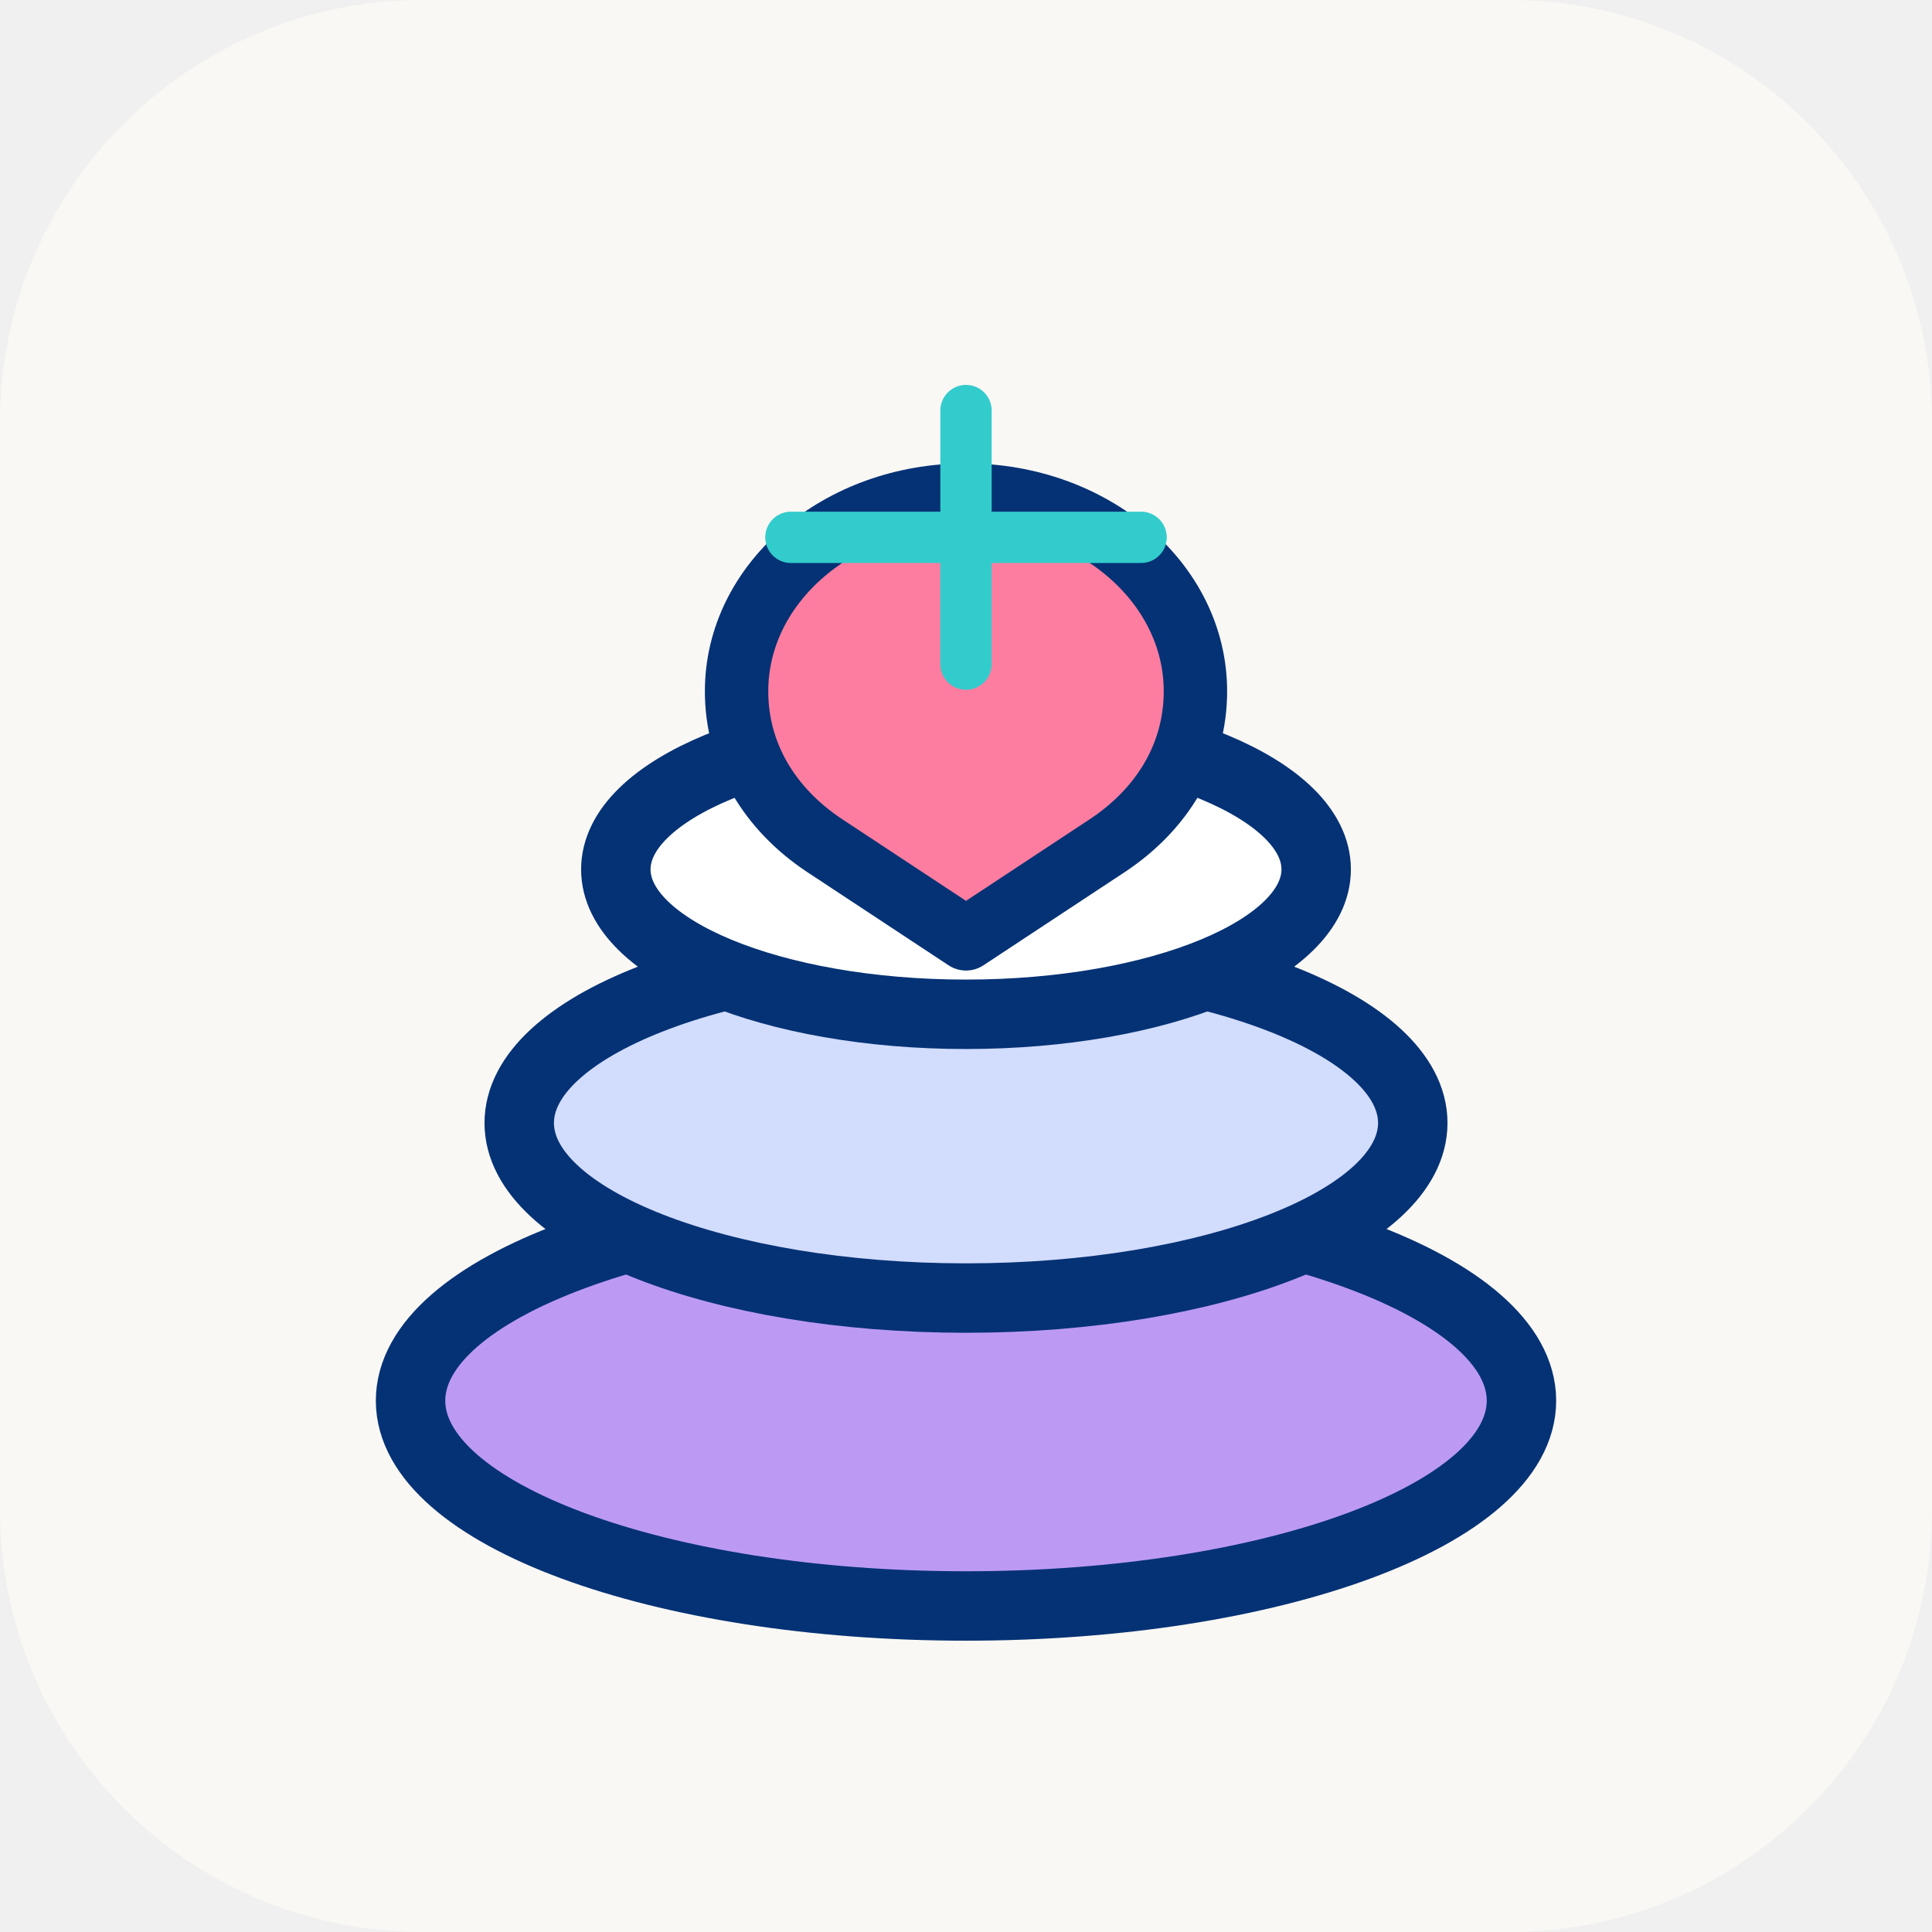
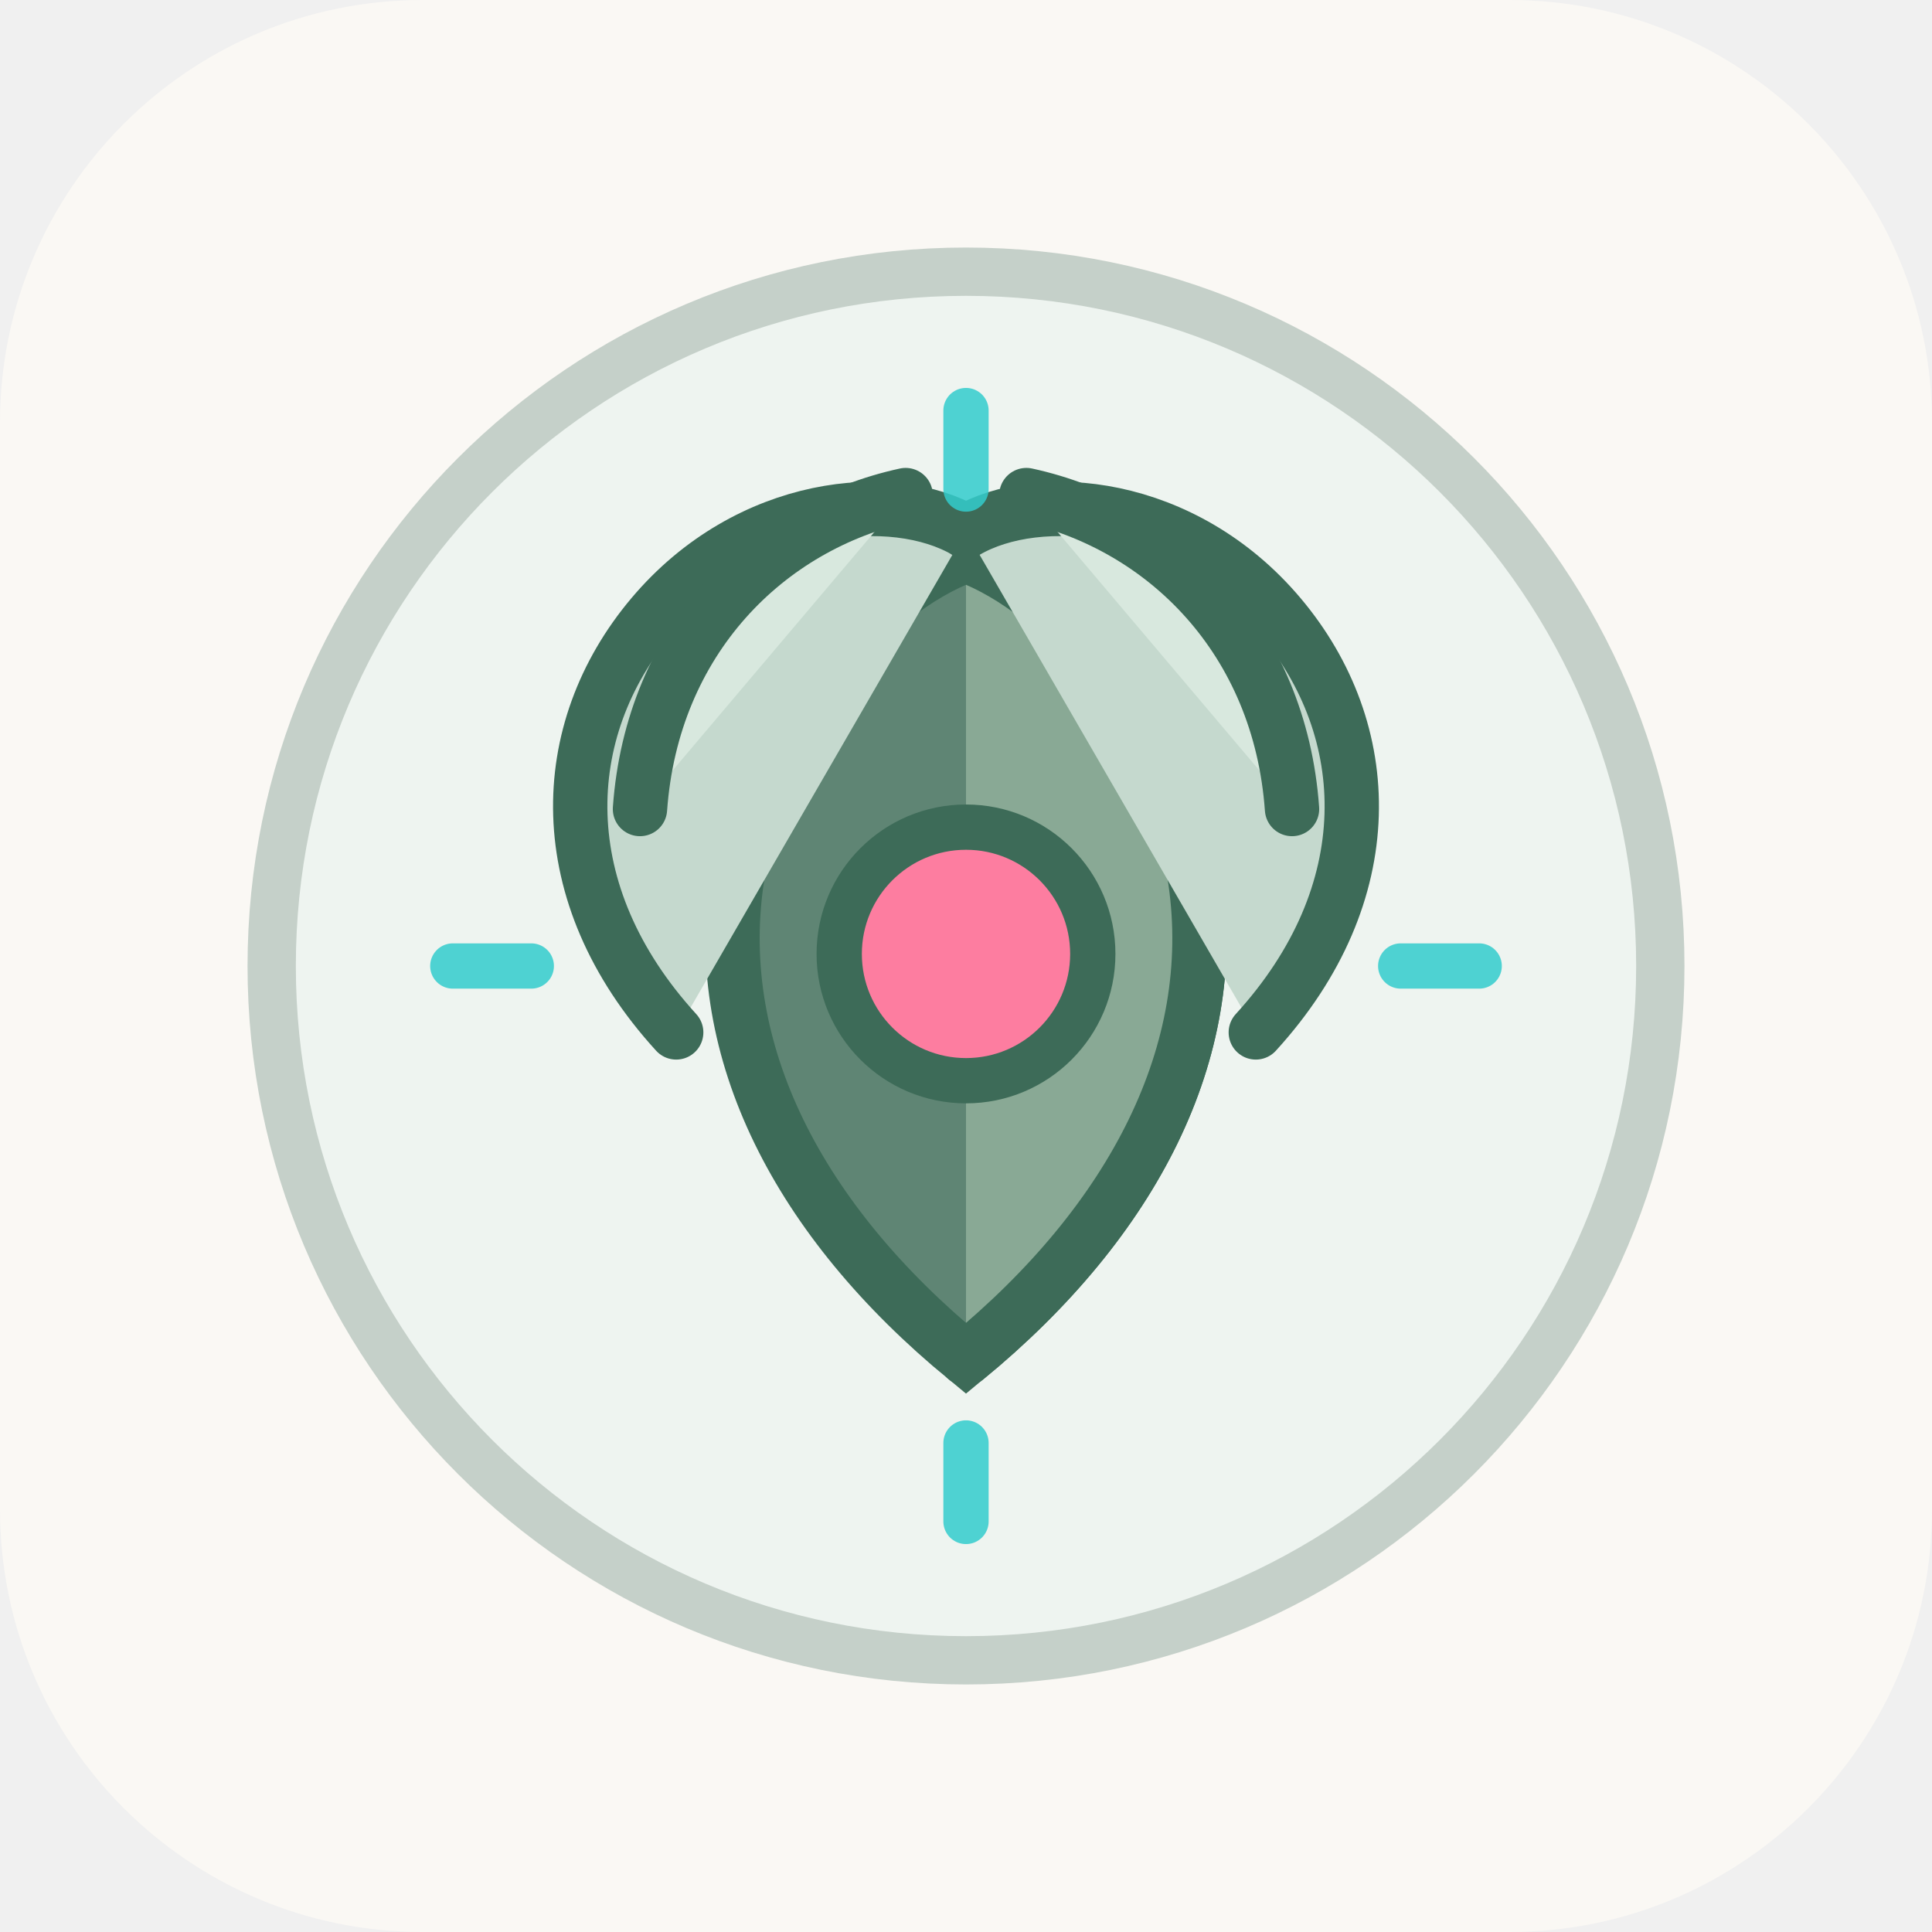
<svg xmlns="http://www.w3.org/2000/svg" viewBox="0 0 32 32" fill="none" role="img" aria-label="Serenity Source">
  <rect width="32" height="32" rx="7" fill="#FAF8F4" />
-   <ellipse cx="16" cy="23.2" rx="9.2" ry="3.4" fill="#BC9AF4" stroke="#053275" stroke-width="1.15" />
-   <ellipse cx="16" cy="18.6" rx="7.4" ry="2.9" fill="#D2DCFD" stroke="#053275" stroke-width="1.15" />
-   <ellipse cx="16" cy="14.4" rx="5.8" ry="2.4" fill="#FFFFFF" stroke="#053275" stroke-width="1.15" />
-   <path d="M16 8.2c-2.1 0-3.8 1.45-3.8 3.25 0 1.05.55 1.95 1.45 2.55l2.35 1.55 2.35-1.55c.9-.6 1.45-1.5 1.45-2.55 0-1.8-1.7-3.25-3.8-3.25Z" fill="#FD7DA0" stroke="#053275" stroke-width="1.05" stroke-linejoin="round" />
-   <path d="M16 6.8v4.2M13.1 8.9h5.8" stroke="#33CCCC" stroke-width=".85" stroke-linecap="round" />
+   <circle cx="16" cy="16" r="11.5" fill="#EEF4F0" stroke="#C5D0C9" stroke-width="0.8" />
+   <g stroke="#3D6B58" stroke-width="0.9" stroke-linecap="round">
+     <path d="M16 22.5C13.2 20.2 11.8 17.4 12.2 14.6C12.6 11.8 14.4 9.8 16 9.2C17.6 9.8 19.4 11.8 19.8 14.6C20.2 17.4 18.8 20.2 16 22.5Z" fill="#5F8574" />
+     <path d="M16 22.5C18.8 20.2 20.2 17.4 19.8 14.6C19.4 11.8 17.6 9.8 16 9.2" fill="#89A995" />
+     <path d="M11.2 17.1C9.1 14.8 9.2 12.1 10.8 10.2C12.4 8.3 14.8 8.1 16 8.8" fill="#C5D9CE" />
+     <path d="M20.8 17.1C22.9 14.8 22.8 12.1 21.2 10.2C19.6 8.3 17.2 8.1 16 8.8" fill="#C5D9CE" />
+     <path d="M10.6 13.4C10.8 10.6 12.7 8.7 15 8.2" fill="#D8E8DE" />
+     <path d="M21.4 13.4C21.2 10.6 19.3 8.7 17 8.2" fill="#D8E8DE" />
+   </g>
+   <circle cx="16" cy="15.8" r="2.1" fill="#FD7DA0" stroke="#3D6B58" stroke-width="0.75" />
+   <path d="M16 6.8V8.1M16 23.9V25.2M8.8 16H7.5M24.5 16H23.2" stroke="#33CCCC" stroke-width="0.75" stroke-linecap="round" opacity="0.85" />
</svg>
